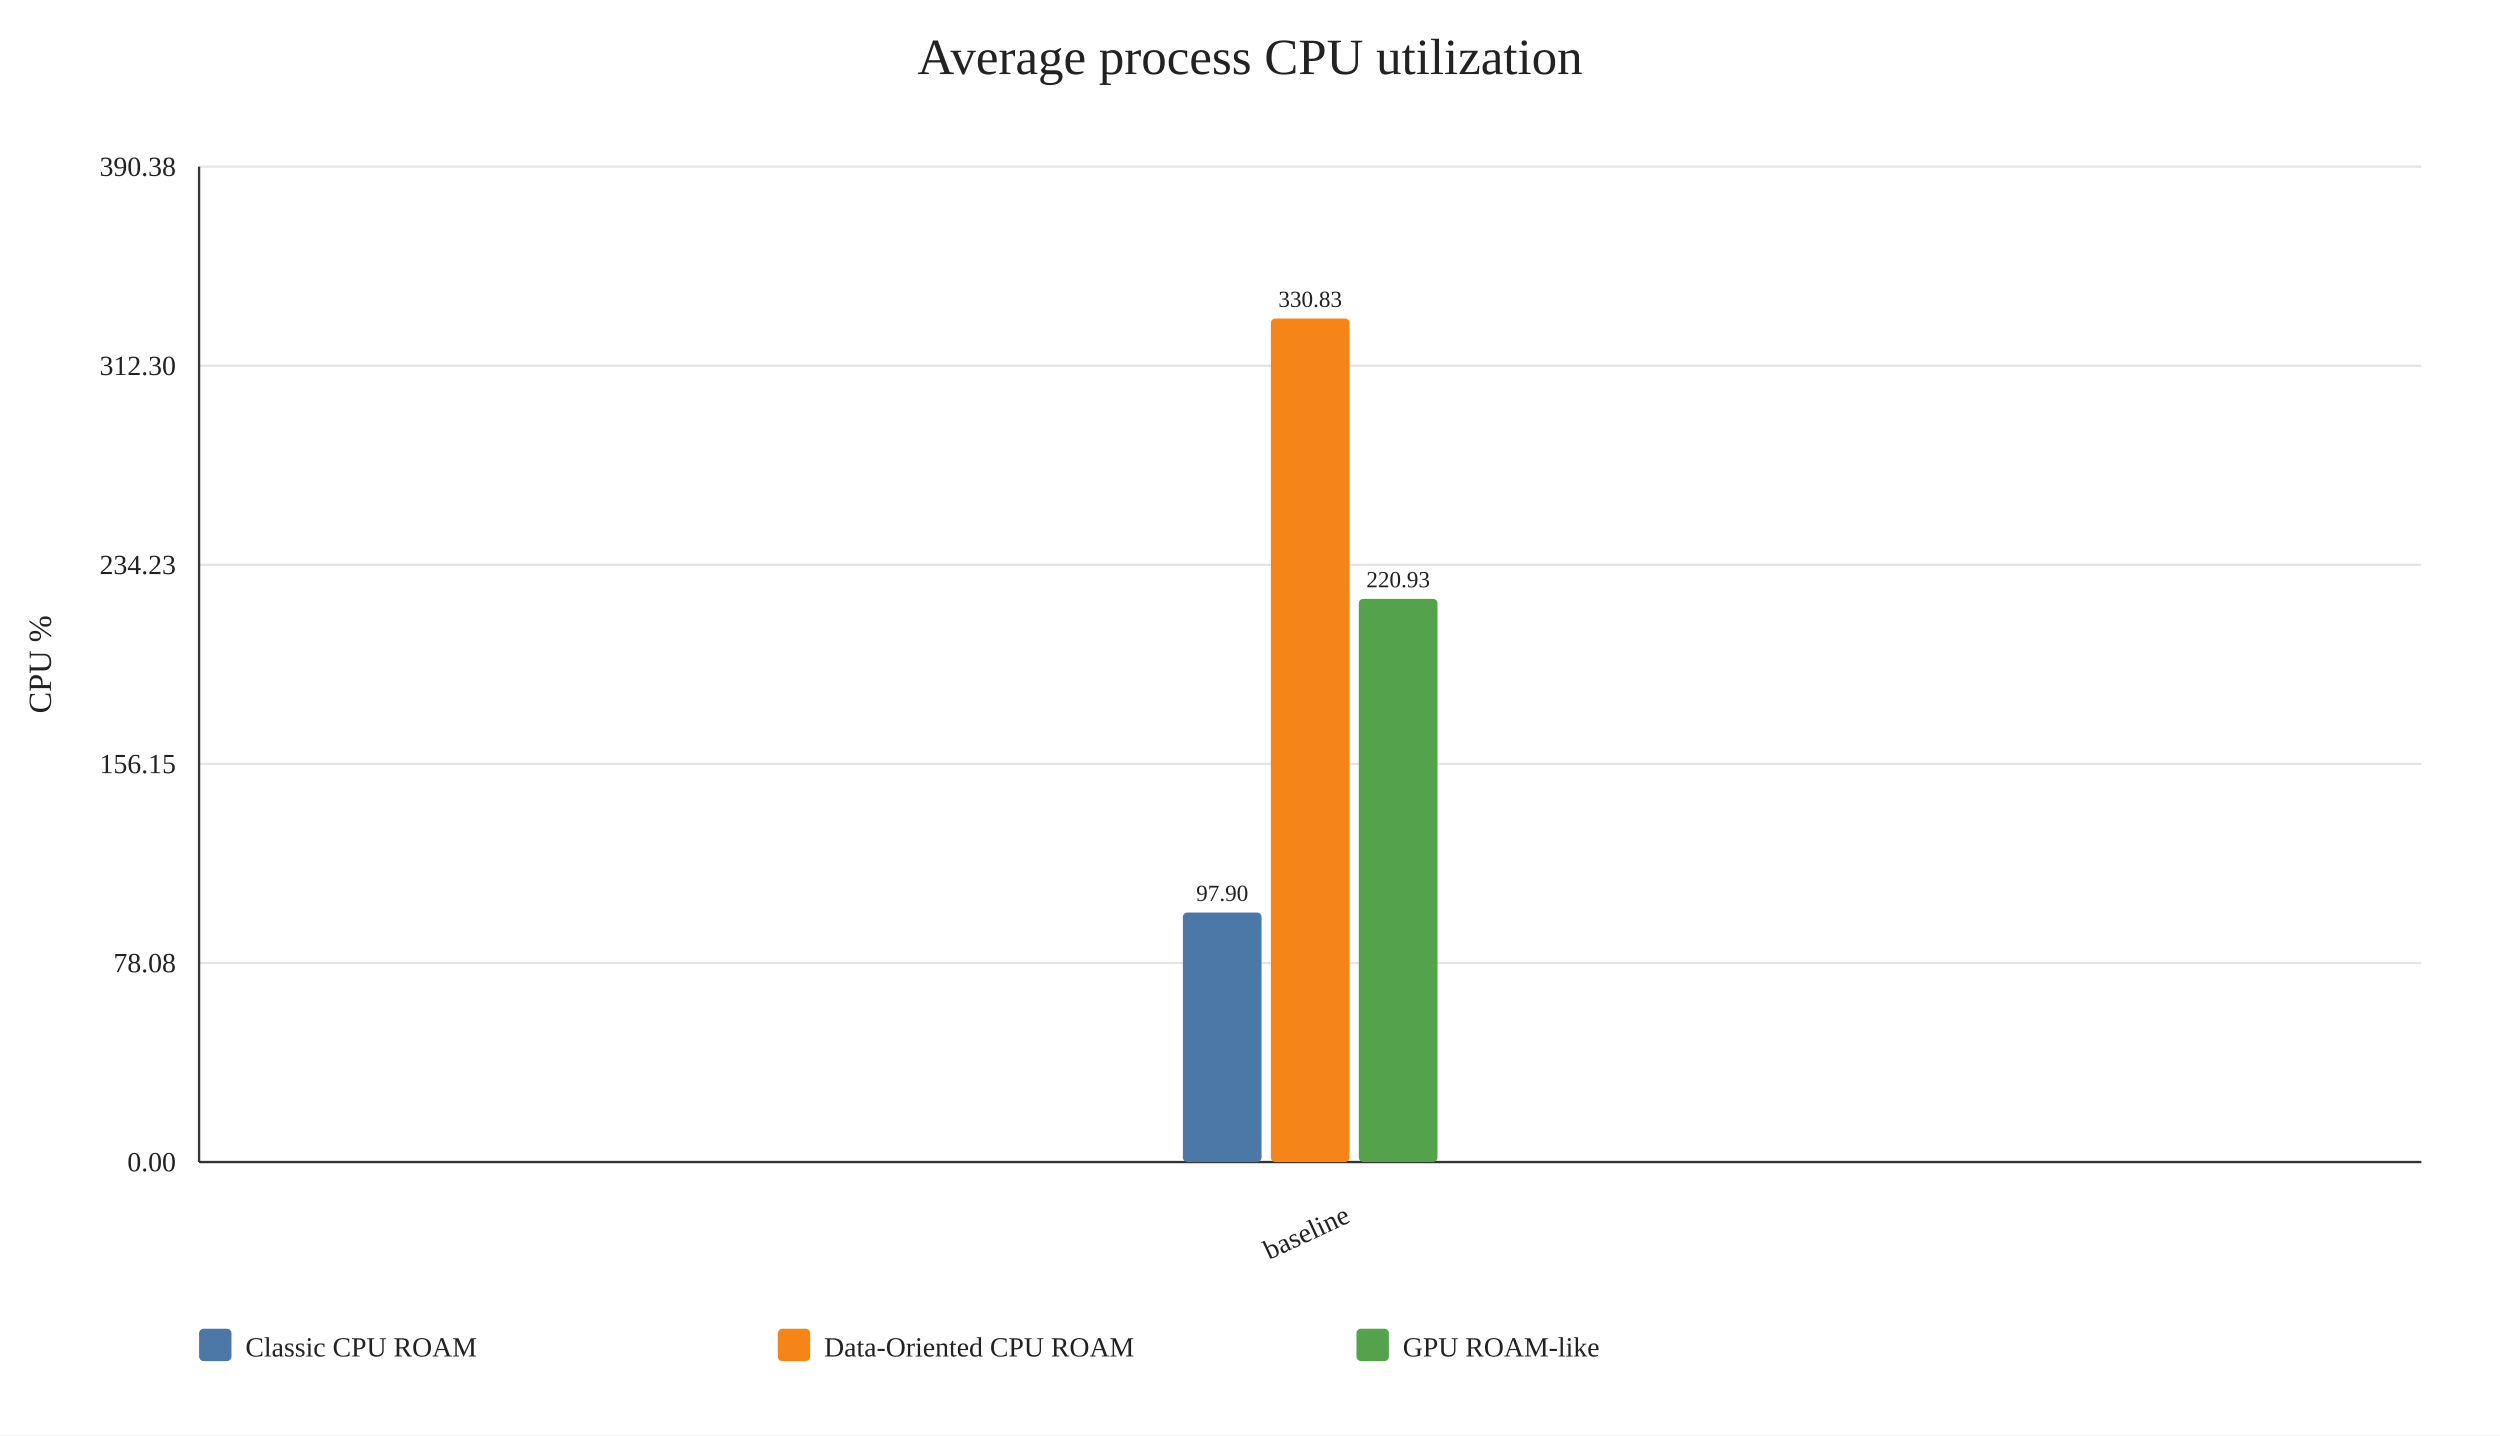
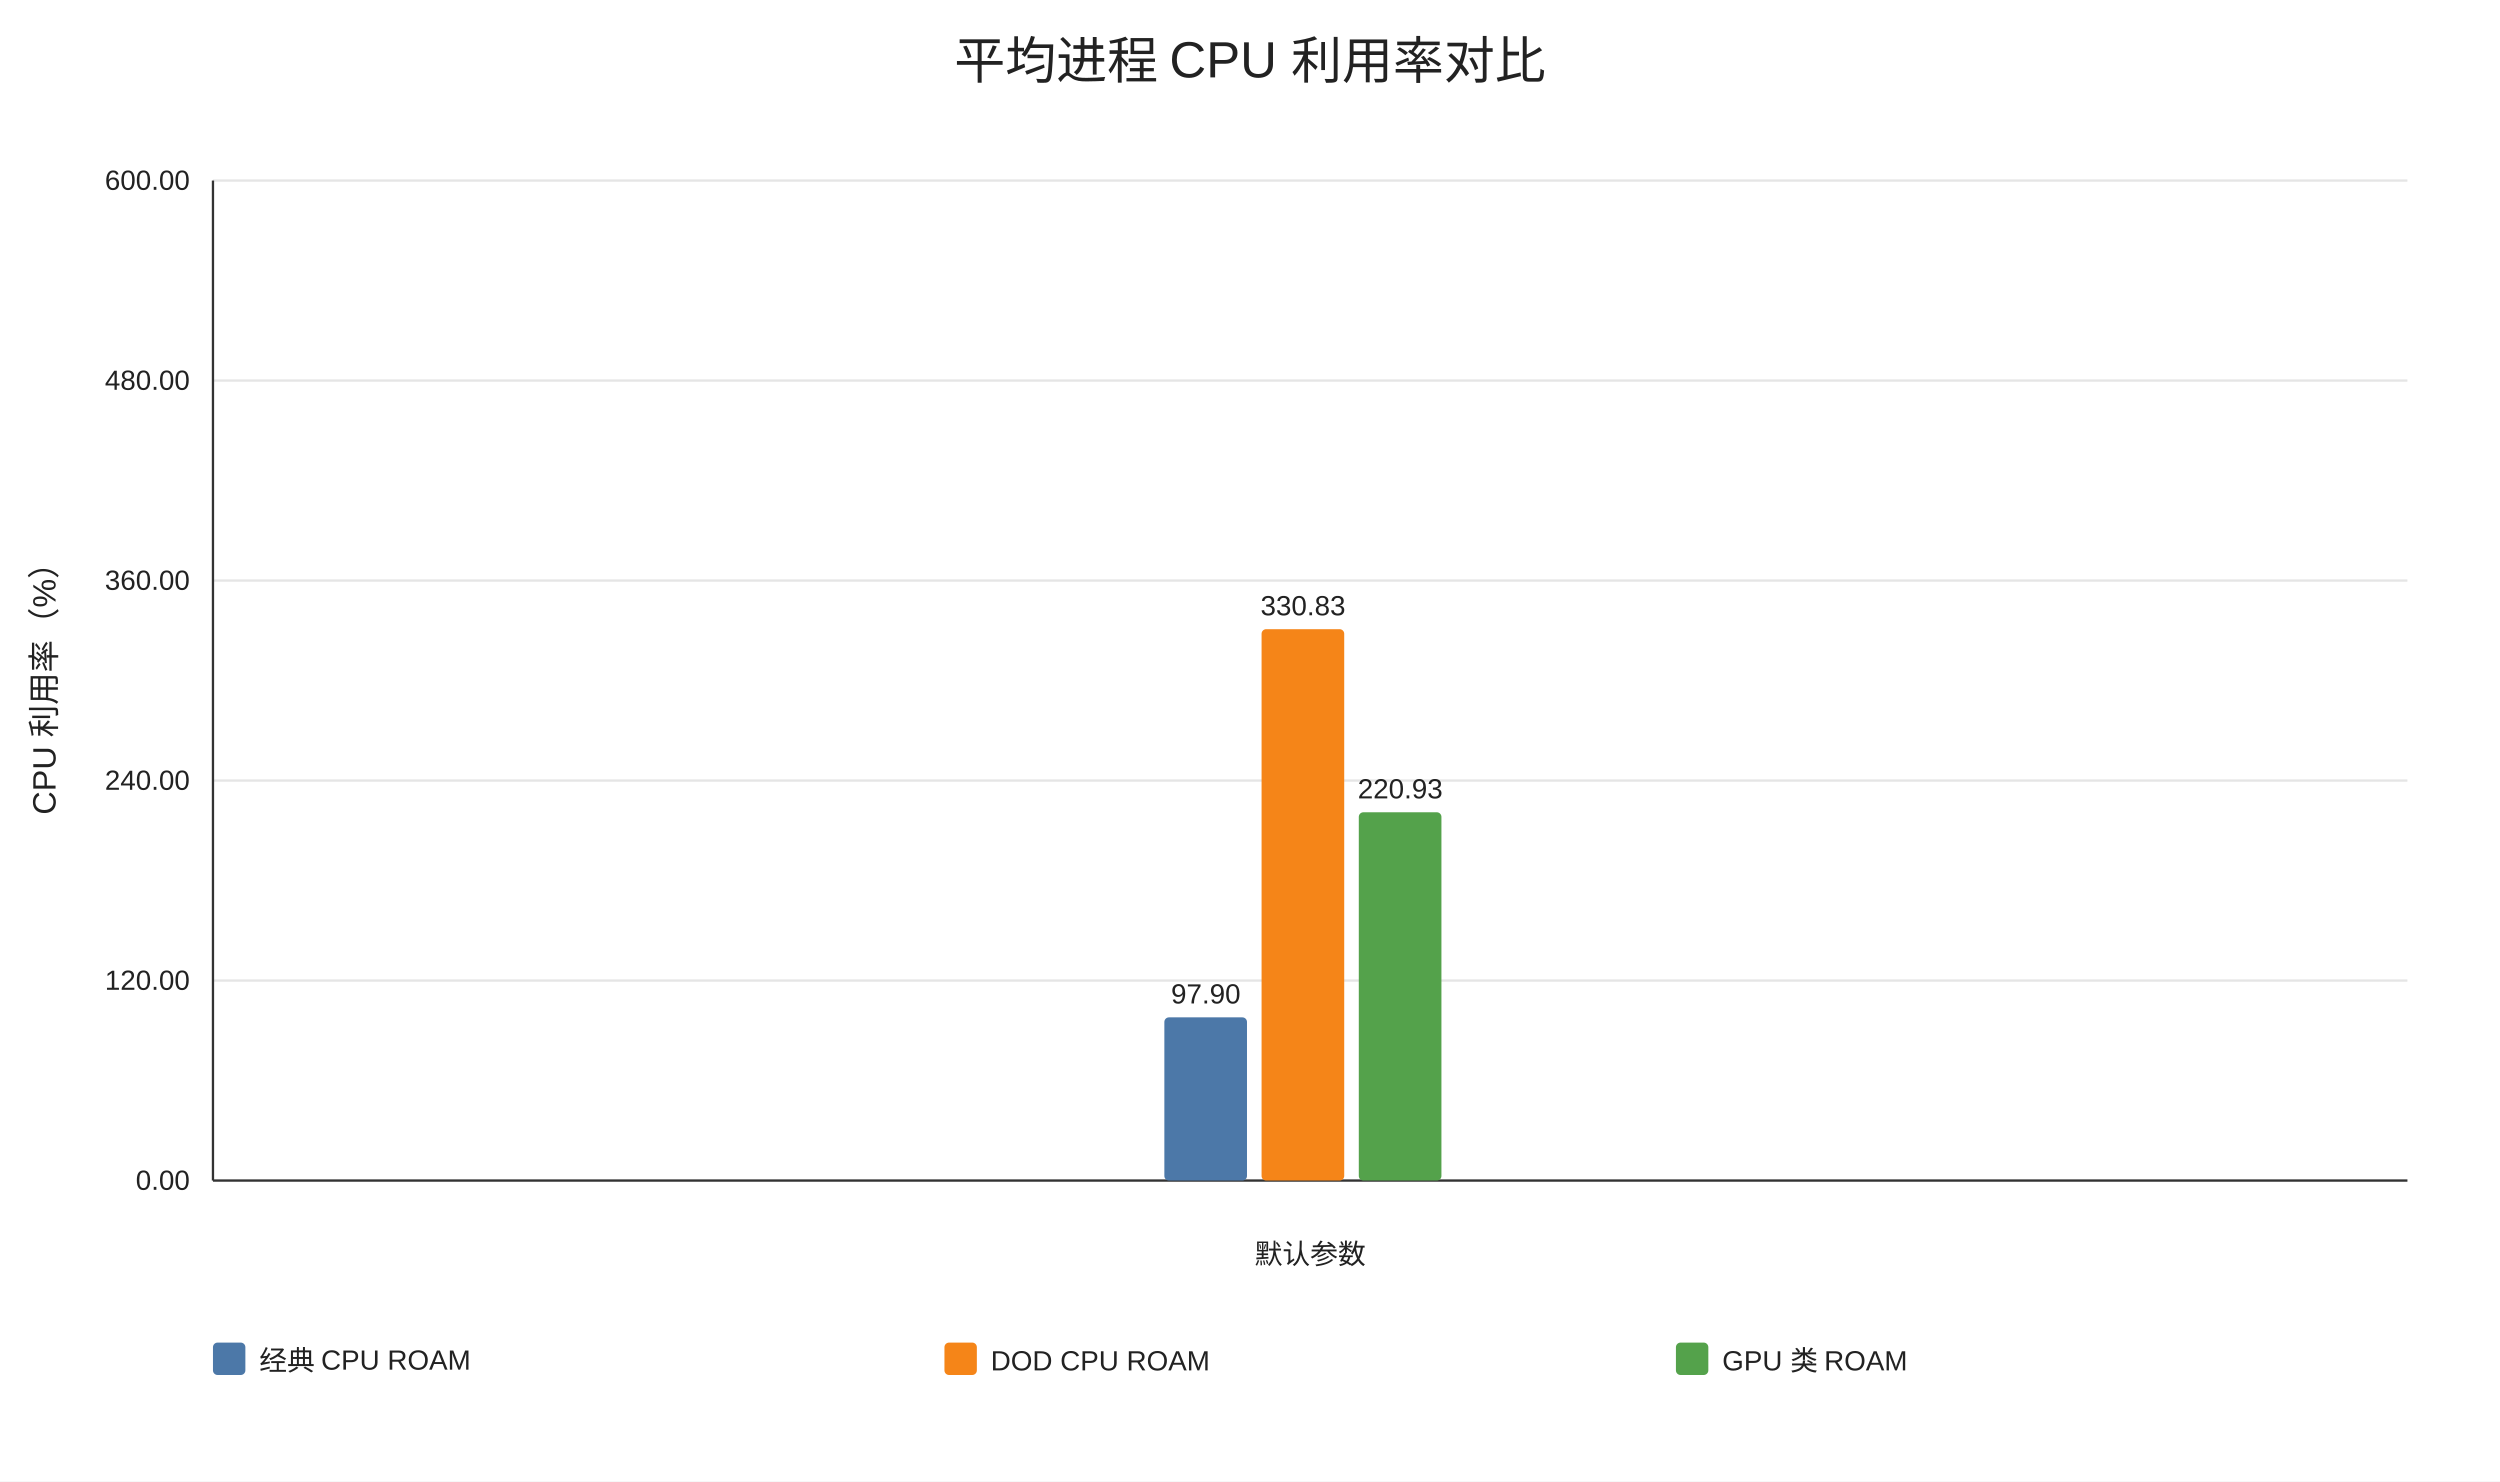
- <svg xmlns="http://www.w3.org/2000/svg" width="1080" height="620" viewBox="0 0 1080 620">
+ <svg xmlns="http://www.w3.org/2000/svg" width="1080" height="640" viewBox="0 0 1080 640">
  <rect width="100%" height="100%" fill="white" />
-   <text x="540.0" y="32.0" font-size="22" text-anchor="middle" fill="#222">Average process CPU utilization</text>
-   <text x="22.0" y="287.0" font-size="14" text-anchor="middle" fill="#222" transform="rotate(-90.0 22.0 287.0)">CPU %</text>
-   <line x1="86" y1="502.0" x2="1046" y2="502.0" stroke="#E5E5E5" />
-   <text x="76.0" y="506.0" font-size="12" text-anchor="end" fill="#222">0.00</text>
-   <line x1="86" y1="416.0" x2="1046" y2="416.0" stroke="#E5E5E5" />
-   <text x="76.0" y="420.0" font-size="12" text-anchor="end" fill="#222">78.08</text>
-   <line x1="86" y1="330.0" x2="1046" y2="330.0" stroke="#E5E5E5" />
-   <text x="76.0" y="334.0" font-size="12" text-anchor="end" fill="#222">156.15</text>
-   <line x1="86" y1="244.0" x2="1046" y2="244.0" stroke="#E5E5E5" />
-   <text x="76.0" y="248.0" font-size="12" text-anchor="end" fill="#222">234.23</text>
-   <line x1="86" y1="158.0" x2="1046" y2="158.0" stroke="#E5E5E5" />
-   <text x="76.0" y="162.0" font-size="12" text-anchor="end" fill="#222">312.30</text>
-   <line x1="86" y1="72.0" x2="1046" y2="72.0" stroke="#E5E5E5" />
-   <text x="76.0" y="76.0" font-size="12" text-anchor="end" fill="#222">390.38</text>
-   <line x1="86" y1="72" x2="86" y2="502" stroke="#333" />
-   <line x1="86" y1="502" x2="1046" y2="502" stroke="#333" />
-   <rect x="511.0" y="394.2" width="34.0" height="107.8" fill="#4C78A8" rx="2" />
-   <text x="528.0" y="389.2" font-size="10" text-anchor="middle" fill="#222">97.90</text>
-   <rect x="549.0" y="137.6" width="34.0" height="364.4" fill="#F58518" rx="2" />
-   <text x="566.0" y="132.6" font-size="10" text-anchor="middle" fill="#222">330.83</text>
-   <rect x="587.0" y="258.7" width="34.0" height="243.3" fill="#54A24B" rx="2" />
-   <text x="604.0" y="253.7" font-size="10" text-anchor="middle" fill="#222">220.93</text>
-   <text x="566.0" y="536.0" font-size="12" text-anchor="middle" fill="#222" transform="rotate(-25.0 566.0 536.0)">baseline</text>
-   <rect x="86" y="574" width="14" height="14" fill="#4C78A8" rx="2" />
-   <text x="106.0" y="586.0" font-size="12" text-anchor="start" fill="#222">Classic CPU ROAM</text>
-   <rect x="336" y="574" width="14" height="14" fill="#F58518" rx="2" />
-   <text x="356.0" y="586.0" font-size="12" text-anchor="start" fill="#222">Data-Oriented CPU ROAM</text>
-   <rect x="586" y="574" width="14" height="14" fill="#54A24B" rx="2" />
-   <text x="606.0" y="586.0" font-size="12" text-anchor="start" fill="#222">GPU ROAM-like</text>
+   <style>text{font-family:Arial,"Microsoft YaHei",sans-serif;fill:#222}.small{font-size:12px}.axis{stroke:#333;stroke-width:1}.grid{stroke:#E5E5E5;stroke-width:1}</style>
+   <text x="540.0" y="34" font-size="22" text-anchor="middle">平均进程 CPU 利用率对比</text>
+   <line class="grid" x1="92" y1="510.0" x2="1040" y2="510.0" />
+   <text class="small" x="82" y="514.0" text-anchor="end">0.00</text>
+   <line class="grid" x1="92" y1="423.6" x2="1040" y2="423.6" />
+   <text class="small" x="82" y="427.6" text-anchor="end">120.00</text>
+   <line class="grid" x1="92" y1="337.2" x2="1040" y2="337.2" />
+   <text class="small" x="82" y="341.2" text-anchor="end">240.00</text>
+   <line class="grid" x1="92" y1="250.8" x2="1040" y2="250.8" />
+   <text class="small" x="82" y="254.8" text-anchor="end">360.00</text>
+   <line class="grid" x1="92" y1="164.4" x2="1040" y2="164.4" />
+   <text class="small" x="82" y="168.4" text-anchor="end">480.00</text>
+   <line class="grid" x1="92" y1="78.0" x2="1040" y2="78.0" />
+   <text class="small" x="82" y="82.0" text-anchor="end">600.00</text>
+   <line class="axis" x1="92" y1="78" x2="92" y2="510" />
+   <line class="axis" x1="92" y1="510" x2="1040" y2="510" />
+   <text x="24" y="294.0" font-size="14" text-anchor="middle" transform="rotate(-90 24 294.0)">CPU 利用率（%）</text>
+   <rect x="503.0" y="439.5" width="35.7" height="70.5" fill="#4C78A8" rx="2" />
+   <text class="small" x="520.9" y="433.5" text-anchor="middle">97.90</text>
+   <rect x="545.0" y="271.8" width="35.7" height="238.2" fill="#F58518" rx="2" />
+   <text class="small" x="562.9" y="265.8" text-anchor="middle">330.83</text>
+   <rect x="587.0" y="350.9" width="35.7" height="159.1" fill="#54A24B" rx="2" />
+   <text class="small" x="604.9" y="344.9" text-anchor="middle">220.93</text>
+   <text class="small" x="566.0" y="546" text-anchor="middle">默认参数</text>
+   <rect x="92" y="580" width="14" height="14" fill="#4C78A8" rx="2" />
+   <text class="small" x="112" y="592" text-anchor="start">经典 CPU ROAM</text>
+   <rect x="408" y="580" width="14" height="14" fill="#F58518" rx="2" />
+   <text class="small" x="428" y="592" text-anchor="start">DOD CPU ROAM</text>
+   <rect x="724" y="580" width="14" height="14" fill="#54A24B" rx="2" />
+   <text class="small" x="744" y="592" text-anchor="start">GPU 类 ROAM</text>
</svg>
